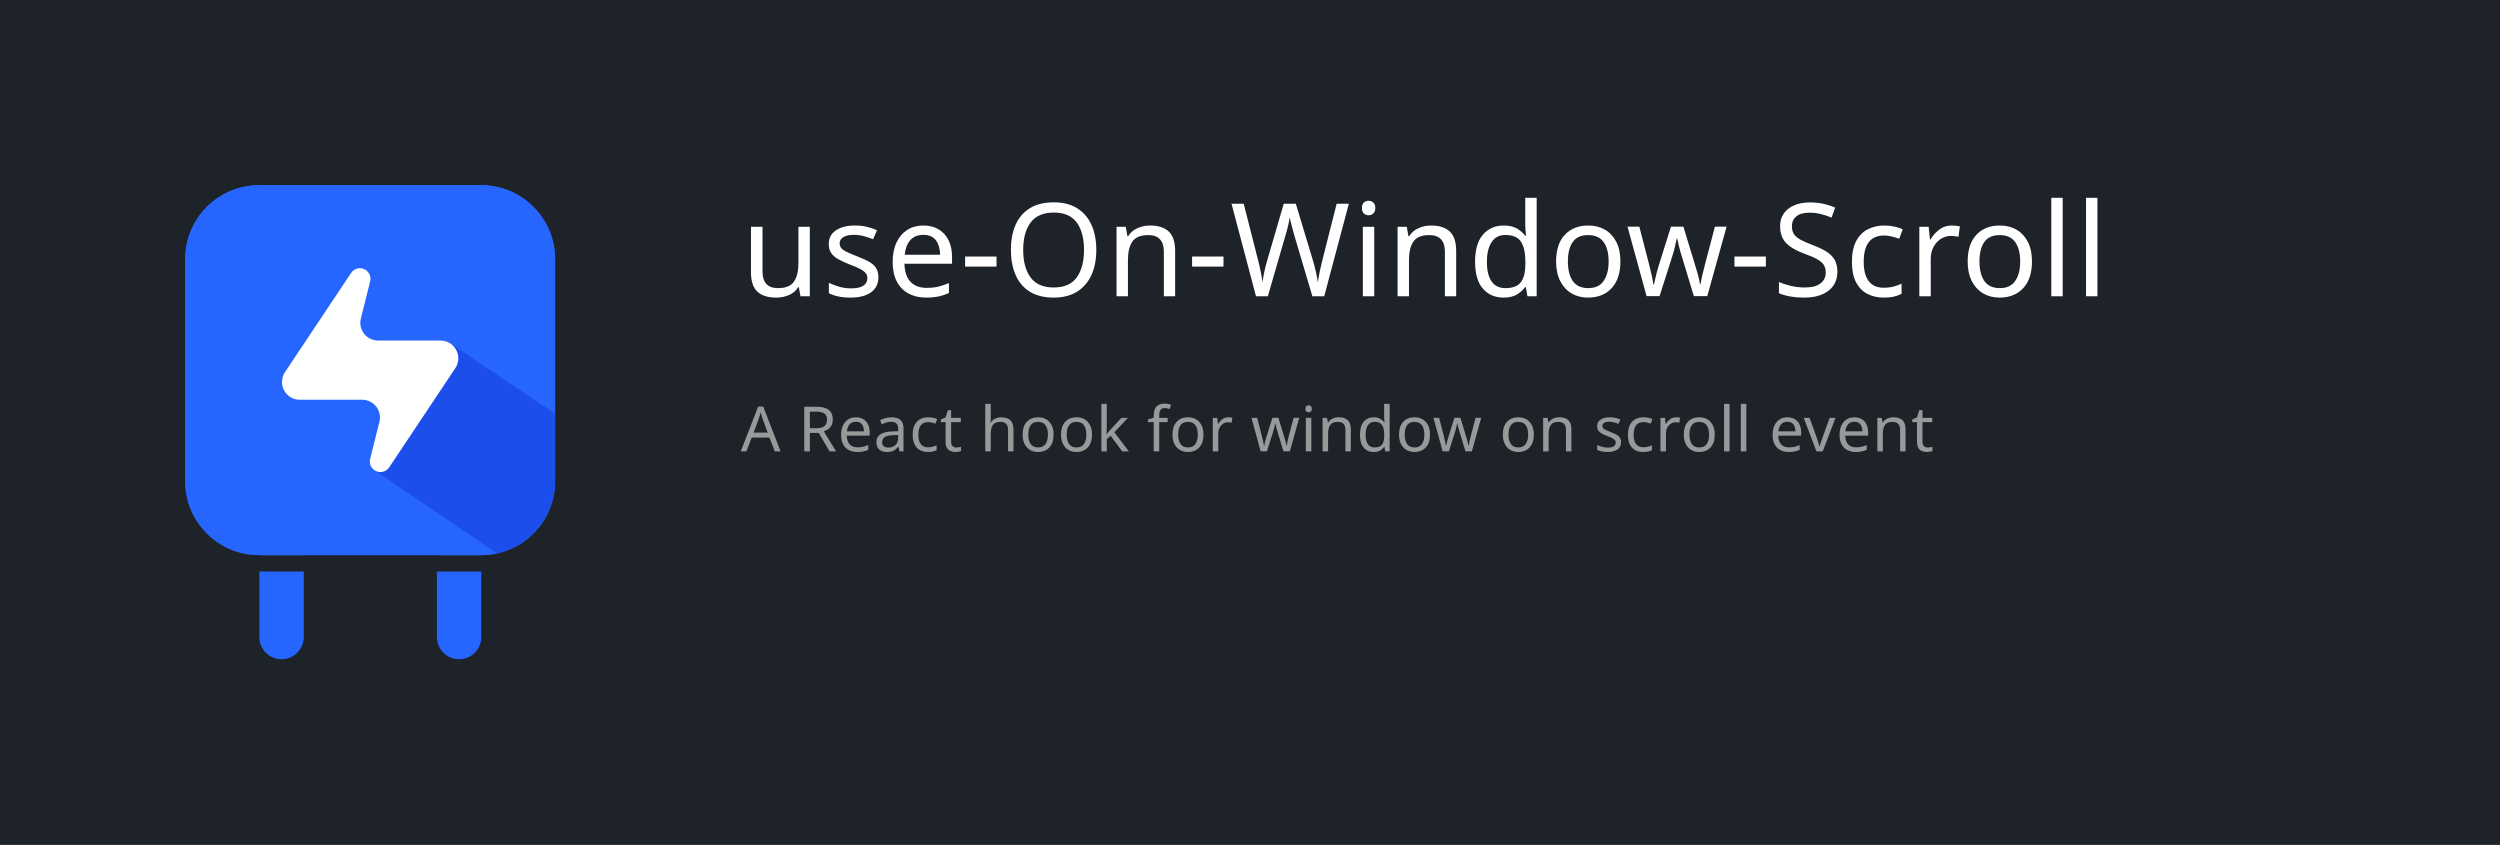
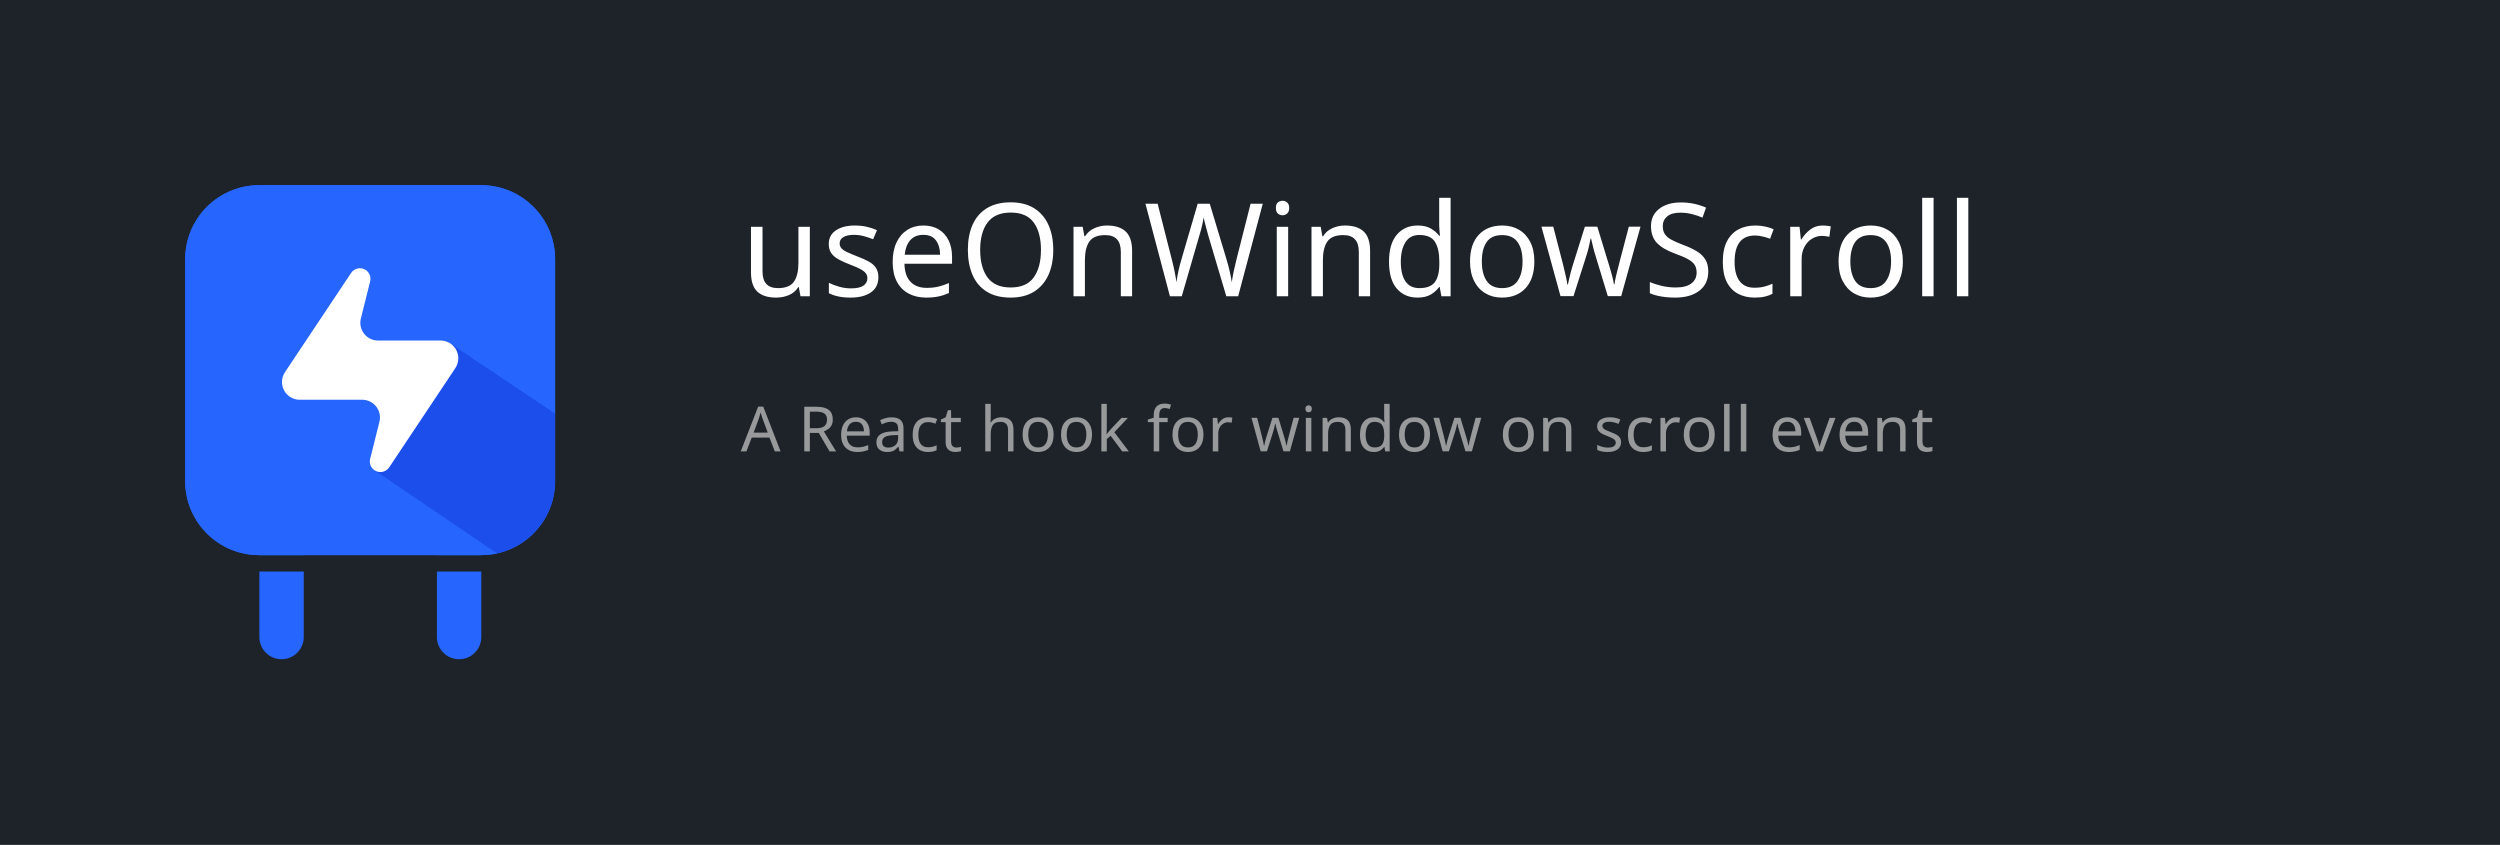
<svg xmlns="http://www.w3.org/2000/svg" xmlns:xlink="http://www.w3.org/1999/xlink" width="1080px" height="365px" viewBox="0 0 1080 365" version="1.1">
  <defs>
    <path d="M31.962,0 L127.846,0 C145.498,0 159.808,14.31 159.808,31.962 L159.808,127.846 C159.808,145.498 145.498,159.808 127.846,159.808 L31.962,159.808 C14.31,159.808 0,145.498 0,127.846 L0,31.962 C0,14.31 14.31,0 31.962,0 Z" id="path-1" />
  </defs>
  <g id="Artboard" stroke="none" stroke-width="1" fill="none" fill-rule="evenodd">
    <rect fill="#FFFFFF" x="0" y="0" width="1080" height="365" />
    <rect id="Rectangle" fill="#1D2329" x="0" y="0" width="1080" height="365" />
    <g id="Final-Icon" transform="translate(80, 80)">
      <path d="M127.925,166.91 L127.926,195.202 C127.926,200.497 123.633,204.79 118.337,204.79 C113.042,204.79 108.749,200.497 108.749,195.202 L108.749,166.91 L127.925,166.91 Z M118.337,127.846 C123.633,127.846 127.926,132.139 127.926,137.434 L127.925,159.807 L108.749,159.807 L108.749,137.434 C108.749,132.139 113.042,127.846 118.337,127.846 Z" id="Shape" fill="#2765FF" fill-rule="nonzero" />
      <path d="M51.218,166.91 L51.218,195.202 C51.218,200.497 46.925,204.79 41.63,204.79 C36.334,204.79 32.041,200.497 32.041,195.202 L32.041,166.91 L51.218,166.91 Z M41.63,127.846 C46.925,127.846 51.218,132.139 51.218,137.434 L51.218,159.807 L32.041,159.807 L32.041,137.434 C32.041,132.139 36.334,127.846 41.63,127.846 Z" id="Shape" fill="#2765FF" fill-rule="nonzero" />
      <path d="M31.962,0 L127.846,0 C145.498,0 159.808,14.31 159.808,31.962 L159.808,127.846 C159.808,145.498 145.498,159.808 127.846,159.808 L31.962,159.808 C14.31,159.808 0,145.498 0,127.846 L0,31.962 C0,14.31 14.31,0 31.962,0 Z" id="Rectangle" fill="#2765FF" fill-rule="nonzero" />
      <g id="Shadow-Mask">
        <g id="Mask" fill="#2765FF" fill-rule="nonzero">
          <path d="M31.962,0 L127.846,0 C145.498,0 159.808,14.31 159.808,31.962 L159.808,127.846 C159.808,145.498 145.498,159.808 127.846,159.808 L31.962,159.808 C14.31,159.808 0,145.498 0,127.846 L0,31.962 C0,14.31 14.31,0 31.962,0 Z" id="path-1" />
        </g>
        <g id="Rectangle-Clipped">
          <mask id="mask-2" fill="white">
            <use xlink:href="#path-1" />
          </mask>
          <g id="path-1" />
          <polygon id="Rectangle" fill="#0036BC" fill-rule="nonzero" opacity="0.284" style="mix-blend-mode: multiply;" mask="url(#mask-2)" points="114.529 68.362 194.957 122.166 159.808 176.084 81.679 123.111 115.032 69.19" />
        </g>
      </g>
      <path d="M76.472,92.688 L49.491,92.688 C45.254,92.688 41.82,89.254 41.82,85.018 C41.82,83.503 42.268,82.023 43.108,80.763 L71.676,37.91 C73.075,35.813 75.909,35.246 78.007,36.644 C79.612,37.714 80.372,39.678 79.904,41.55 L75.894,57.588 C74.867,61.698 77.366,65.863 81.476,66.89 C82.084,67.042 82.709,67.119 83.336,67.119 L110.317,67.119 C114.553,67.119 117.988,70.553 117.988,74.79 C117.988,76.304 117.539,77.785 116.699,79.045 L88.131,121.897 C86.733,123.995 83.898,124.562 81.8,123.163 C80.195,122.093 79.436,120.129 79.904,118.258 L83.913,102.22 C84.941,98.11 82.442,93.945 78.332,92.917 C77.724,92.765 77.099,92.688 76.472,92.688 Z" id="Path-14" fill="#FFFFFF" fill-rule="nonzero" />
    </g>
    <text id="title" font-family="Avenir-Medium, Avenir" font-size="56" font-weight="400" letter-spacing="0.56" fill="#FFFFFF">
-       <tspan x="320" y="128">use-On-Window-Scroll</tspan>
+       <tspan x="320" y="128">useOnWindowScroll</tspan>
    </text>
    <text id="description" font-family="AvenirNext-Regular, Avenir Next" font-size="27" font-weight="normal" letter-spacing="0.27" fill="#97999A">
      <tspan x="320" y="195"> A React hook for window on scroll event</tspan>
      <tspan x="320" y="232" />
      <tspan x="320" y="269" />
    </text>
  </g>
</svg>
